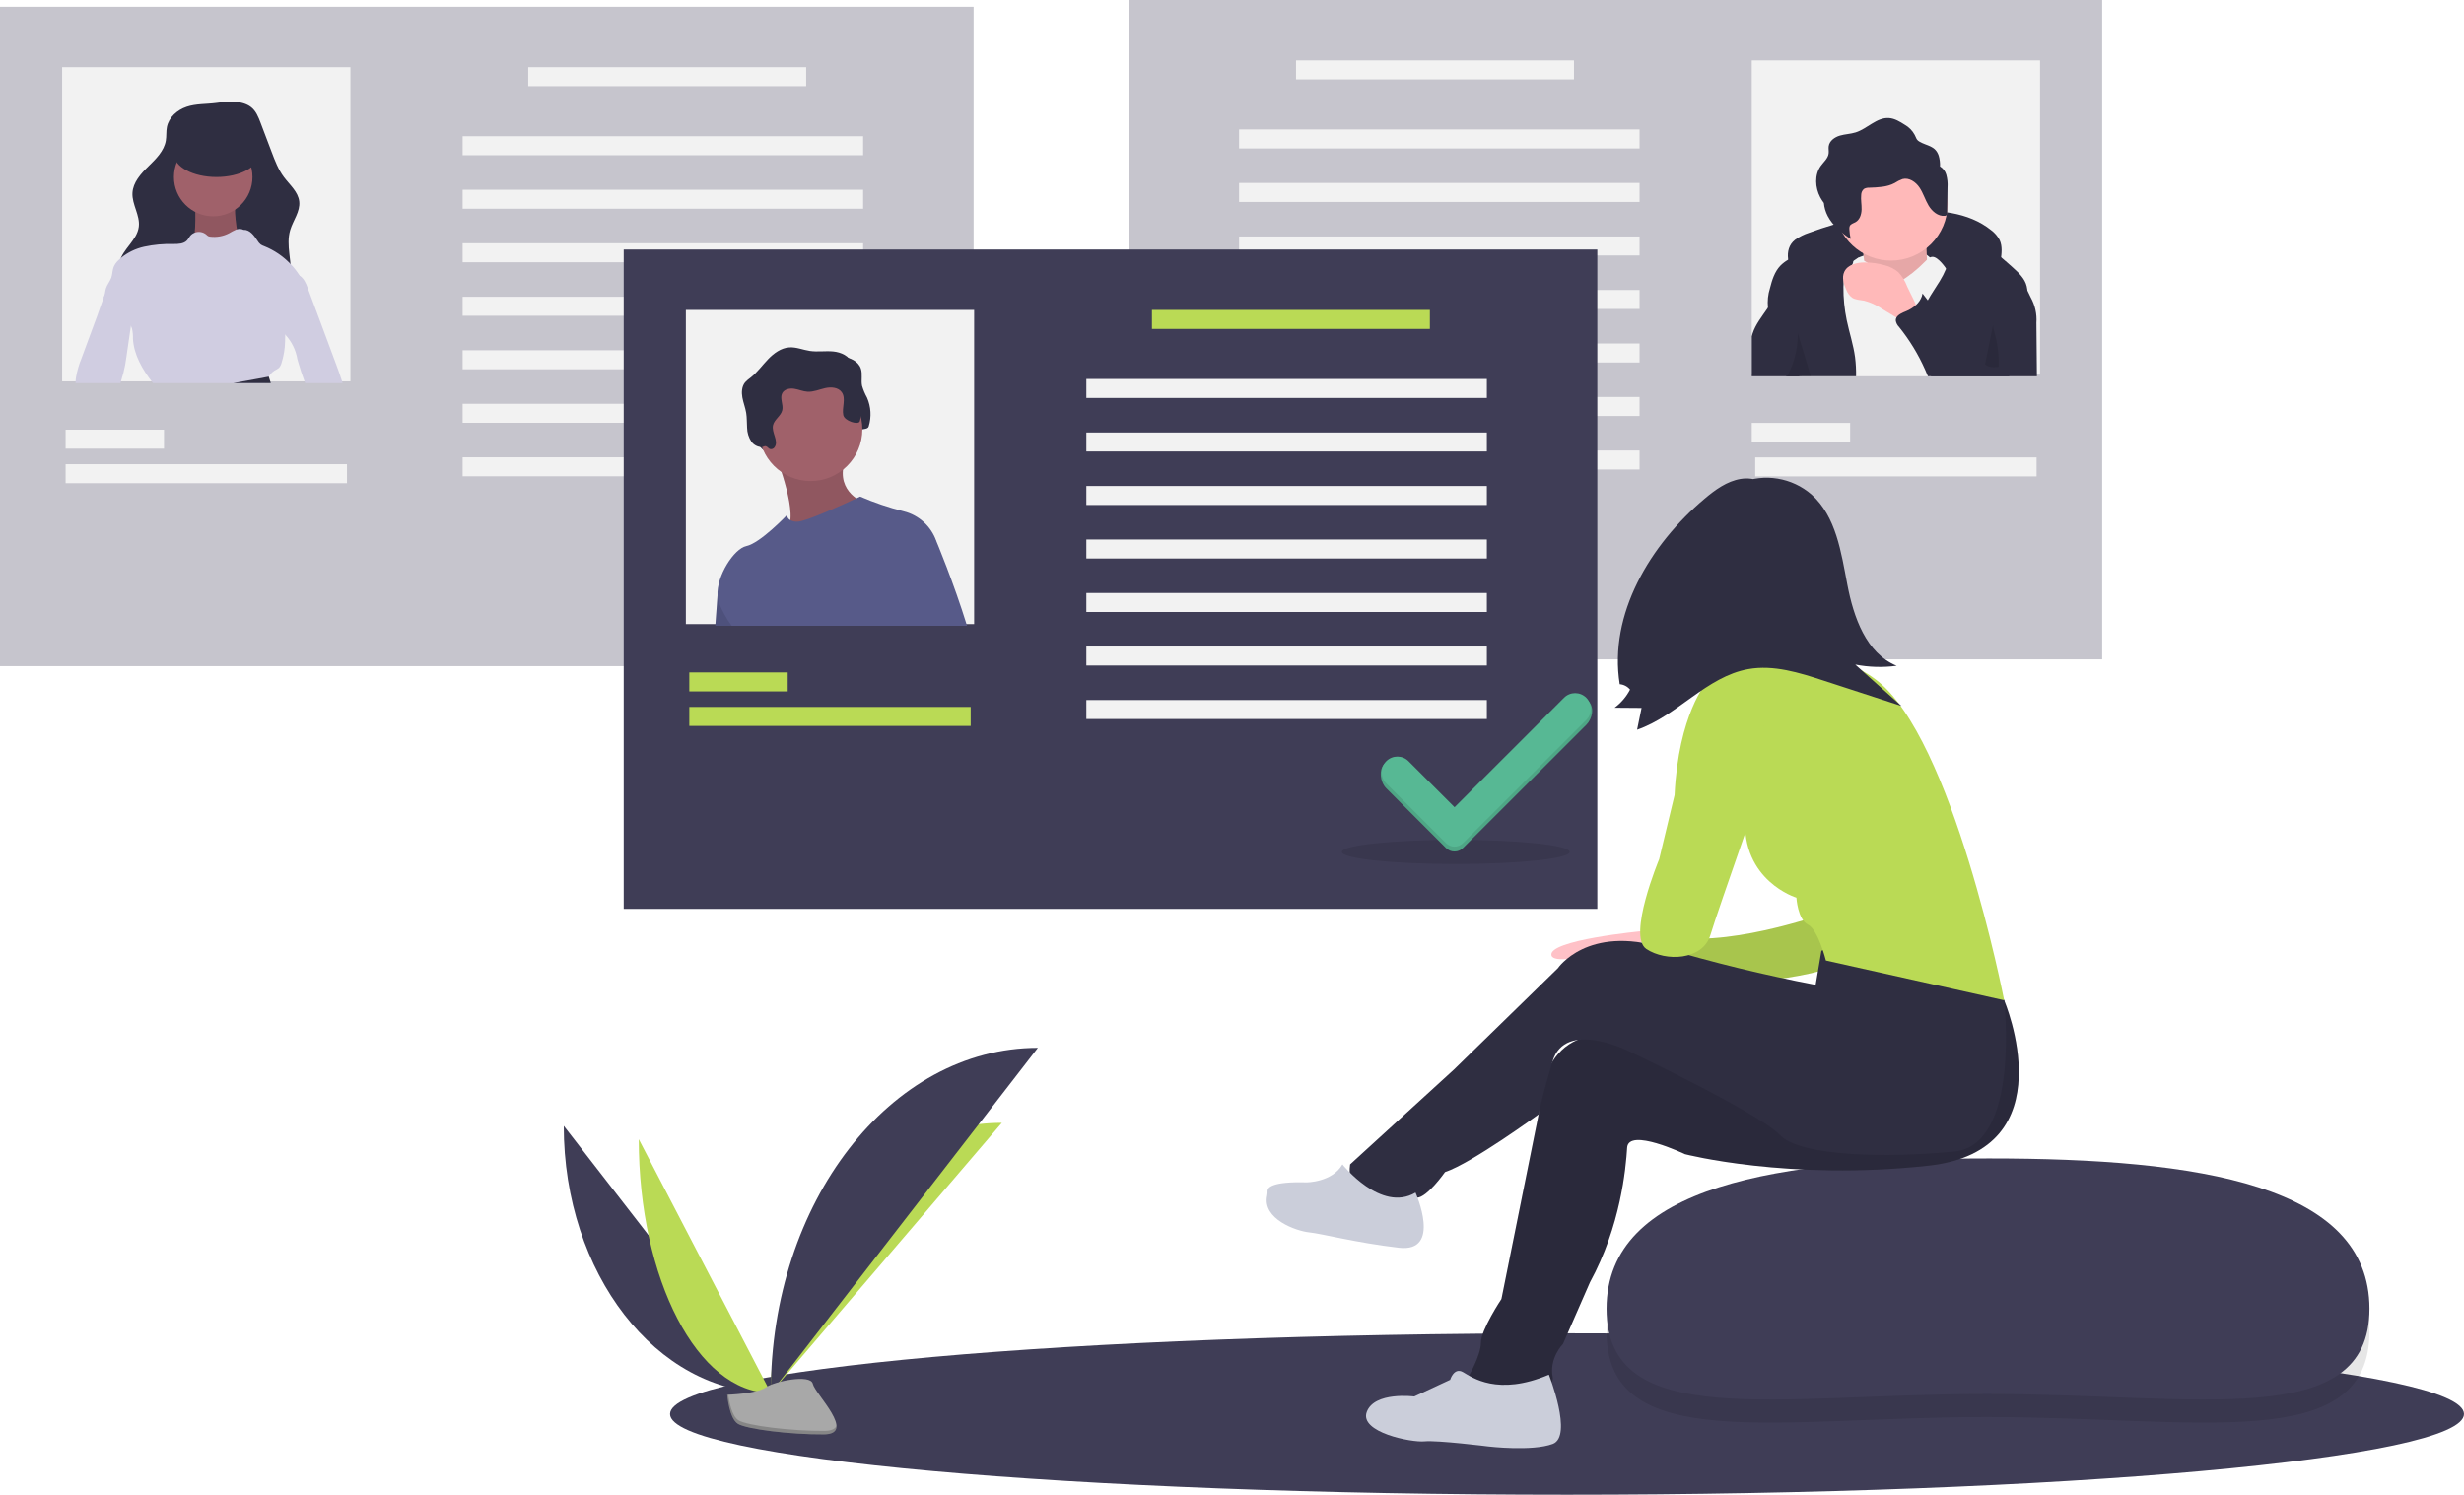
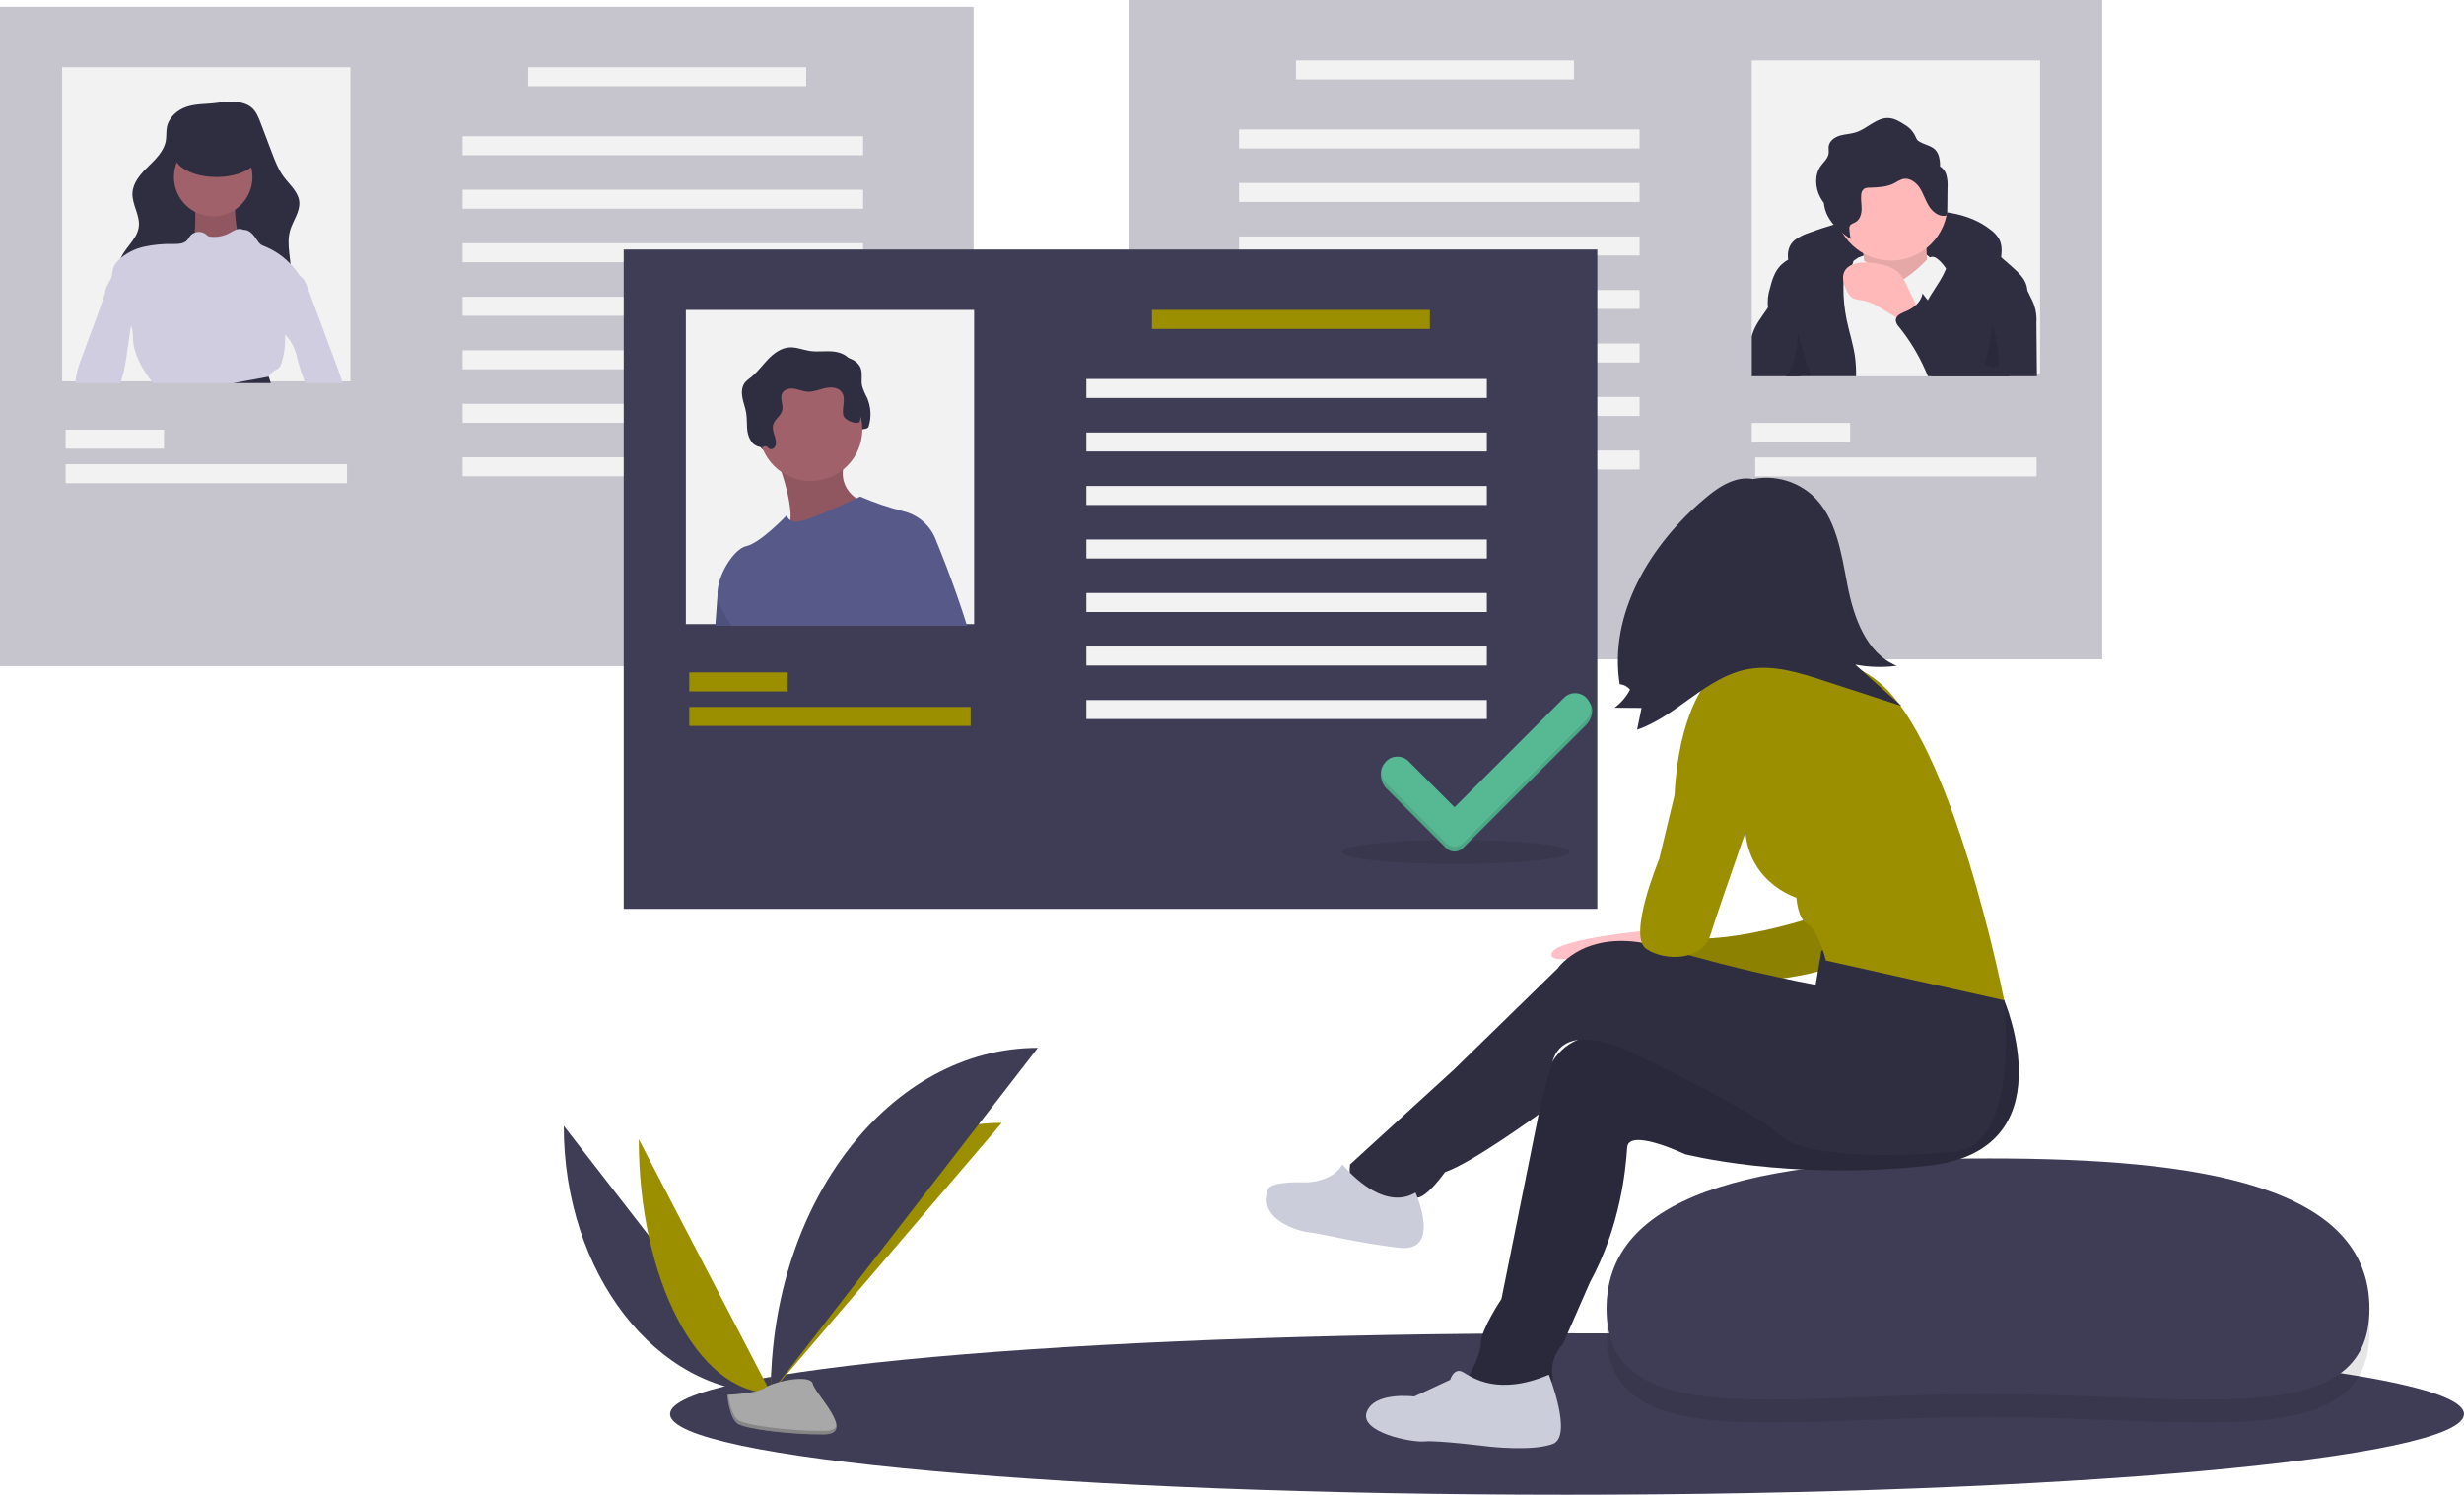
<svg xmlns="http://www.w3.org/2000/svg" id="b225c2ac-b0fc-4c56-8095-6e63207963c3" data-name="Layer 1" width="1200" height="728.024" viewBox="0 0 1200 728.024" version="1.1">
  <defs id="defs197" />
  <ellipse cx="763.16" cy="688.72" rx="436.84" ry="39.304" id="ellipse4" style="fill:#3f3d56;stroke-width:1.123" />
  <rect x="-1023.796" y="-321.149" width="474.158" height="321.149" transform="scale(-1)" id="rect6" style="opacity:0.3;fill:#3f3d56;stroke-width:1.123" />
  <rect x="853.133" y="29.425" width="140.398" height="153.008" id="rect8" style="fill:#f2f2f2;stroke-width:1.123" />
  <rect x="-766.54" y="-38.672" width="135.354" height="9.248" transform="scale(-1)" id="rect10" style="fill:#f2f2f2;stroke-width:1.123" />
  <rect x="-901.053" y="-215.221" width="47.92" height="9.248" transform="scale(-1)" id="rect12" style="fill:#f2f2f2;stroke-width:1.123" />
  <rect x="-991.849" y="-232.035" width="137.035" height="9.248" transform="scale(-1)" id="rect14" style="fill:#f2f2f2;stroke-width:1.123" />
  <rect x="-798.487" y="-72.301" width="195.044" height="9.248" transform="scale(-1)" id="rect16" style="fill:#f2f2f2;stroke-width:1.123" />
  <rect x="-798.487" y="-98.363" width="195.044" height="9.248" transform="scale(-1)" id="rect18" style="fill:#f2f2f2;stroke-width:1.123" />
  <rect x="-798.487" y="-124.424" width="195.044" height="9.248" transform="scale(-1)" id="rect20" style="fill:#f2f2f2;stroke-width:1.123" />
  <rect x="-798.487" y="-150.486" width="195.044" height="9.248" transform="scale(-1)" id="rect22" style="fill:#f2f2f2;stroke-width:1.123" />
  <rect x="-798.487" y="-176.548" width="195.044" height="9.248" transform="scale(-1)" id="rect24" style="fill:#f2f2f2;stroke-width:1.123" />
  <rect x="-798.487" y="-202.61" width="195.044" height="9.248" transform="scale(-1)" id="rect26" style="fill:#f2f2f2;stroke-width:1.123" />
  <rect x="-798.487" y="-228.672" width="195.044" height="9.248" transform="scale(-1)" id="rect28" style="fill:#f2f2f2;stroke-width:1.123" />
  <path d="m 874.217,116.796 a 24.835,24.835 0 0 1 6.798,-3.409 173.351,173.351 0 0 1 47.9,-10.427 c 14.243,-1.01 29.68,0.19 40.804,9.141 a 14.03,14.03 0 0 1 4.139,4.822 c 1.4,3.02 0.975,6.531 0.522,9.828 a 11.106,11.106 0 0 1 -0.953,3.7 c -1.497,2.85 -5.183,3.849 -8.384,3.507 -3.201,-0.342 -6.205,-1.696 -9.363,-2.324 a 41.852,41.852 0 0 0 -5.913,-0.602 l -19.804,-1.072 c -12.315,-0.667 -24.792,-1.322 -36.872,1.163 a 36.728,36.728 0 0 0 -10.653,3.671 c -2.759,1.549 -4.617,3.772 -7.177,0.911 -4.498,-5.027 -6.987,-14.265 -1.046,-18.908 z" id="path30" style="fill:#2f2e41;stroke-width:1.123" />
  <path d="m 904.905,125.553 c 0,0 26.637,-11.941 36.741,1.837 10.104,13.778 -5.511,8.267 -5.511,8.267 l -17.452,5.511 -19.289,-3.674 z" id="path32" style="fill:#f2f2f2;stroke-width:1.123" />
  <path d="m 906.283,116.827 c 0,0 3.674,17.452 0.919,22.045 -2.756,4.593 15.615,11.022 15.615,11.022 l 17.452,-7.348 c 0,0 -4.593,-28.474 0,-33.985 z" id="path34" style="fill:#ffb9b9;stroke-width:1.123" />
  <path d="m 906.283,116.827 c 0,0 3.674,17.452 0.919,22.045 -2.756,4.593 15.615,11.022 15.615,11.022 l 17.452,-7.348 c 0,0 -4.593,-28.474 0,-33.985 z" id="path36" style="opacity:0.1;stroke-width:1.123" />
  <path d="m 948.535,99.375 a 27.578,27.578 0 0 1 -27.556,27.556 26.893,26.893 0 0 1 -4.896,-0.441 27.555,27.555 0 1 1 32.451,-27.115 z" id="path38" style="fill:#ffb9b9;stroke-width:1.123" />
  <path d="m 965.173,183.274 h -87.879 l 1.992,-8.651 8.626,-37.588 9.971,-6.734 0.009,-0.009 4.683,-3.169 2.329,-1.572 c 0,0 1.379,0.631 2.968,1.488 0.462,0.261 0.933,0.53 1.404,0.815 0.009,-0.009 0.009,0 0.009,0 a 16.449,16.449 0 0 1 2.169,1.505 c 0.126,0.118 0.235,0.219 0.345,0.328 1.749,1.749 6.852,11.03 15.292,6.28 a 12.856,12.856 0 0 0 1.236,-0.773 61.158,61.158 0 0 0 6.28,-4.985 c 1.774,-1.623 2.926,-2.875 3.867,-3.741 a 6.106,6.106 0 0 1 1.429,-1.059 2.717,2.717 0 0 1 1.286,-0.311 c 2.758,0 6.431,5.507 6.431,5.507 l 0.109,0.319 0.009,0.025 11.593,34.805 z" id="path40" style="fill:#f2f2f2;stroke-width:1.123" />
  <path d="m 877.294,183.274 h 26.634 a 64.82,64.82 0 0 0 -0.479,-9.214 c -0.815,-6.146 -2.816,-12.064 -4.077,-18.134 a 76.289,76.289 0 0 1 -1.606,-16.175 c 0.009,-0.748 0.025,-1.505 0.092,-2.261 a 10.354,10.354 0 0 1 1.454,-4.91 c 0.631,-0.967 1.496,-1.791 2.169,-2.715 a 6.231,6.231 0 0 0 0.614,-0.967 v -0.009 a 5.588,5.588 0 0 0 0.227,-0.513 4.151,4.151 0 0 0 0.252,-1.253 c 0.151,-2.774 -2.362,-5.448 -5.078,-6.591 a 18.985,18.985 0 0 0 -11.896,-0.479 56.623,56.623 0 0 0 -11.181,4.573 c -1.202,0.588 -2.396,1.194 -3.548,1.866 a 17.612,17.612 0 0 0 -3.758,2.858 c -2.858,2.951 -4.111,7.062 -5.12,11.038 a 23.337,23.337 0 0 0 -0.967,9.416 c 0.009,0.101 0.034,0.21 0.05,0.311 1,5.238 5.271,9.172 7.55,13.998 2.64,5.599 2.463,12.123 1.412,18.226 -0.05,0.311 -0.109,0.622 -0.168,0.933 h 7.423 z" id="path42" style="fill:#2f2e41;stroke-width:1.123" />
  <path d="m 985.712,149.637 a 208.144,208.144 0 0 0 -7.255,33.637 h -37.966 q -1.488,-4.061 -2.968,-8.13 a 60.951,60.951 0 0 1 -2.026,-6.255 29.935,29.935 0 0 1 -0.849,-7.533 c 0,-0.605 0.025,-1.219 0.076,-1.824 a 0.026,0.026 0 0 0 0,-0.034 30.083,30.083 0 0 1 2.194,-9.307 34.714,34.714 0 0 1 1.934,-3.926 c 1.766,-3.195 3.901,-6.204 5.801,-9.332 a 42.829,42.829 0 0 0 3.085,-5.986 0.031,0.031 0 0 1 0.009,-0.025 21.485,21.485 0 0 0 1.74,-8.365 c -0.059,-3.708 -6.33,-10.173 0.488,-9.55 9.307,0.841 17.302,6.196 24.591,12.3 1.942,1.631 3.842,3.321 5.7,4.985 2.875,2.589 5.91,5.414 6.776,9.189 a 9.797,9.797 0 0 1 0.244,1.833 25.16,25.16 0 0 1 -1.572,8.323 z" id="path44" style="fill:#2f2e41;stroke-width:1.123" />
  <path d="m 928.806,139.498 a 20.529,20.529 0 0 0 -4.311,-6.95 15.992,15.992 0 0 0 -6.585,-3.336 36.009,36.009 0 0 0 -9.659,-1.384 c -3.89,-0.024 -8.401,1.019 -10.052,4.541 -1.312,2.797 -0.295,6.109 1.026,8.901 a 8.727,8.727 0 0 0 2.723,3.678 c 1.678,1.133 3.847,1.097 5.836,1.477 a 26.917,26.917 0 0 1 8.625,3.908 l 6.813,4.118 11.703,7.074 c -0.308,-0.186 -0.199,-8.212 -0.558,-9.527 -1.158,-4.237 -3.765,-8.489 -5.561,-12.501 z" id="path46" style="fill:#ffb9b9;stroke-width:1.123" />
  <path d="m 947.842,85.015 a 6.994,6.994 0 0 0 -3.034,-3.96 16.052,16.052 0 0 0 -0.64,-5.226 c -1.669,-4.933 -5.622,-4.651 -9.352,-6.832 -1.618,-0.946 -1.518,-1.783 -2.361,-3.337 a 12.385,12.385 0 0 0 -4.772,-4.869 c -2.393,-1.525 -4.919,-3.095 -7.75,-3.288 -5.949,-0.405 -10.511,5.19 -16.197,6.986 -2.506,0.792 -5.199,0.824 -7.719,1.572 -2.52,0.748 -5.033,2.535 -5.409,5.136 -0.173,1.201 0.133,2.433 -0.043,3.634 -0.35,2.386 -2.443,4.058 -3.845,6.02 -3.099,4.34 -2.745,10.472 -0.266,15.194 a 21.358,21.358 0 0 0 1.787,2.797 17.203,17.203 0 0 0 1.887,6.389 c 2.478,4.722 6.743,8.251 11.198,11.183 a 26.432,26.432 0 0 1 -0.661,-4.769 3.29,3.29 0 0 1 0.203,-1.58 c 0.496,-1.037 1.807,-1.313 2.807,-1.881 2.07,-1.177 2.882,-3.78 2.942,-6.161 0.06,-2.381 -0.445,-4.765 -0.195,-7.133 a 3.898,3.898 0 0 1 1.334,-2.867 4.609,4.609 0 0 1 2.516,-0.6 c 4.242,-0.173 8.674,-0.251 12.416,-2.257 a 18.4,18.4 0 0 1 3.864,-1.955 c 3.18,-0.829 6.43,1.4 8.262,4.127 1.833,2.728 2.746,5.974 4.437,8.792 1.691,2.818 4.612,5.331 7.881,4.997 a 1.308,1.308 0 0 0 0.976,-0.434 1.463,1.463 0 0 0 0.18,-0.832 l 0.183,-12.496 a 18.888,18.888 0 0 0 -0.63,-6.352 z" id="path48" style="fill:#2f2e41;stroke-width:1.123" />
  <path d="m 875.167,168.469 q 0.895,7.377 1.085,14.805 h -23.119 v -19.429 c 0.118,-0.471 0.244,-0.933 0.395,-1.396 1.446,-4.456 4.481,-8.188 7.112,-12.064 0.126,-0.193 0.261,-0.387 0.387,-0.58 a 31.564,31.564 0 0 0 2.875,-5.187 c 0.378,-0.891 0.984,-5.204 1.623,-5.574 2.741,-1.589 4.969,5.204 5.347,6.717 1.345,5.389 2.514,10.828 3.396,16.318 q 0.517,3.19 0.899,6.389 z" id="path50" style="fill:#2f2e41;stroke-width:1.123" />
  <path d="m 992,183.274 h -53.074 c -0.454,-1.068 -0.9,-2.135 -1.37,-3.195 a 93.4,93.4 0 0 0 -12.728,-20.875 5.523,5.523 0 0 1 -1.572,-3.119 2.64,2.64 0 0 1 0.345,-1.404 c 0.807,-1.505 2.942,-2.388 4.674,-3.102 a 16.107,16.107 0 0 0 4.859,-3.06 10.42,10.42 0 0 0 2.808,-4.145 9.095,9.095 0 0 0 0.353,-1.429 c 0.244,0.319 0.496,0.647 0.74,0.967 0.597,0.79 1.202,1.572 1.816,2.354 5.885,7.558 12.35,15.007 20.48,19.487 a 34.455,34.455 0 0 0 6.692,2.85 1.756,1.756 0 0 0 1.412,0 1.709,1.709 0 0 0 0.614,-1.127 c 0.723,-3.027 0.975,-6.146 1.505,-9.214 a 52.483,52.483 0 0 1 5.54,-15.957 c 1.505,-2.8 6.398,-13.031 9.5,-6.583 q 1.337,2.787 2.69,5.591 c 0.563,1.185 1.135,2.362 1.706,3.548 a 22.064,22.064 0 0 1 2.766,12.358 q 0.126,13.039 0.244,26.053 z" id="path52" style="fill:#2f2e41;stroke-width:1.123" />
  <path d="m 877.294,183.274 h 4.599 l -2.606,-8.651 -3.758,-12.468 a 40.669,40.669 0 0 1 -0.361,6.314 42.039,42.039 0 0 1 -3.665,12.476 c -0.361,0.765 -0.748,1.538 -1.059,2.329 z" id="path54" style="opacity:0.1;stroke-width:1.123" />
  <path d="m 970.966,156.688 c -0.648,1.741 -0.06,3.667 0.44,5.457 a 54.982,54.982 0 0 1 2.004,15.954 0.581,0.581 0 0 1 -0.679,0.696 c -2.12,0.13 -4.547,0.144 -5.986,-1.419 z" id="path56" style="opacity:0.1;stroke-width:1.123" />
  <rect y="3.305" width="474.158" height="321.149" id="rect58" x="0" style="opacity:0.3;fill:#3f3d56;stroke-width:1.123" />
  <rect x="30.265" y="32.73" width="140.398" height="153.008" id="rect60" style="fill:#f2f2f2;stroke-width:1.123" />
  <rect x="257.256" y="32.73" width="135.354" height="9.248" id="rect62" style="fill:#f2f2f2;stroke-width:1.123" />
  <rect x="31.947" y="209.278" width="47.92" height="9.248" id="rect64" style="fill:#f2f2f2;stroke-width:1.123" />
  <rect x="31.947" y="226.092" width="137.035" height="9.248" id="rect66" style="fill:#f2f2f2;stroke-width:1.123" />
  <rect x="225.309" y="66.358" width="195.044" height="9.248" id="rect68" style="fill:#f2f2f2;stroke-width:1.123" />
  <rect x="225.309" y="92.42" width="195.044" height="9.248" id="rect70" style="fill:#f2f2f2;stroke-width:1.123" />
  <rect x="225.309" y="118.482" width="195.044" height="9.248" id="rect72" style="fill:#f2f2f2;stroke-width:1.123" />
  <rect x="225.309" y="144.544" width="195.044" height="9.248" id="rect74" style="fill:#f2f2f2;stroke-width:1.123" />
  <rect x="225.309" y="170.606" width="195.044" height="9.248" id="rect76" style="fill:#f2f2f2;stroke-width:1.123" />
  <rect x="225.309" y="196.668" width="195.044" height="9.248" id="rect78" style="fill:#f2f2f2;stroke-width:1.123" />
  <rect x="225.309" y="222.73" width="195.044" height="9.248" id="rect80" style="fill:#f2f2f2;stroke-width:1.123" />
  <path d="m 166.846,186.579 h -18.252 q -2.106,-5.662 -3.741,-11.467 a 22.908,22.908 0 0 0 -5.952,-12.131 22.502,22.502 0 0 1 -2.564,-3.48 16.347,16.347 0 0 1 -1.614,-9.912 25.745,25.745 0 0 1 0.471,-2.808 c 0.799,-3.59 2.135,-7.037 3.254,-10.534 a 3.995,3.995 0 0 1 3.262,-2.699 6.47,6.47 0 0 1 3.565,0.412 4.427,4.427 0 0 1 0.715,0.37 c 1.992,1.202 3.027,3.657 3.859,5.902 q 5.713,15.335 11.417,30.669 1.11,2.976 2.219,5.969 c 1.093,2.926 2.177,5.851 3.102,8.836 0.092,0.294 0.176,0.58 0.261,0.874 z" id="path82" style="fill:#d0cde1;stroke-width:1.123" />
  <path d="m 90.865,52.025 c -4.538,1.533 -8.649,5.117 -9.578,9.816 -0.431,2.178 -0.167,4.442 -0.529,6.633 -0.841,5.08 -4.829,8.96 -8.507,12.564 -3.678,3.604 -7.476,7.791 -7.745,12.934 -0.294,5.631 3.79,10.906 3.083,16.5 -0.821,6.499 -7.686,10.711 -9.383,17.038 -1.133,4.225 0.255,8.776 2.54,12.507 4.353,7.109 11.794,11.935 19.718,14.522 7.924,2.587 16.363,3.131 24.699,3.219 10.149,0.106 21.169,-0.765 28.794,-7.463 A 23.068,23.068 0 0 0 141.615,135.276 c 0.724,-7.759 -2.514,-15.776 -0.28,-23.242 1.406,-4.699 4.931,-8.99 4.405,-13.866 -0.514,-4.768 -4.678,-8.147 -7.535,-11.998 -2.667,-3.596 -4.286,-7.843 -5.872,-12.03 l -5.427,-14.325 c -1.067,-2.816 -2.238,-5.778 -4.616,-7.626 -4.451,-3.46 -11.608,-2.78 -16.813,-2.067 -4.828,0.662 -9.969,0.335 -14.613,1.903 z" id="path84" style="fill:#2f2e41;stroke-width:1.123" />
  <path d="m 95.063,99.235 c 0,0 0.531,15.936 -1.062,17.53 -1.594,1.594 6.375,12.218 6.375,12.218 l 14.343,-0.531 7.437,-5.843 -6.374,-8.499 c 0,0 -2.656,-13.811 -0.531,-16.999 2.125,-3.187 -20.186,2.125 -20.186,2.125 z" id="path86" style="fill:#a0616a;stroke-width:1.123" />
  <path d="m 95.063,99.235 c 0,0 0.531,15.936 -1.062,17.53 -1.594,1.594 6.375,12.218 6.375,12.218 l 14.343,-0.531 7.437,-5.843 -6.374,-8.499 c 0,0 -2.656,-13.811 -0.531,-16.999 2.125,-3.187 -20.186,2.125 -20.186,2.125 z" id="path88" style="opacity:0.1;stroke-width:1.123" />
  <circle cx="103.828" cy="86.221" r="19.123" id="circle90" style="fill:#a0616a;stroke-width:1.123" />
  <path d="m 113.63,186.579 h 15.503 c 0.58,-1.051 1.127,-2.144 1.757,-3.136 v -0.009 a 8.582,8.582 0 0 1 2.825,-2.959 11.13,11.13 0 0 0 2.093,-1.253 5.4,5.4 0 0 0 1.278,-2.388 36.999,36.999 0 0 0 1.749,-10.307 c 0.025,-1.177 0,-2.371 0.067,-3.548 a 14.915,14.915 0 0 1 0.353,-2.732 21.517,21.517 0 0 1 2.295,-5.196 q 3.153,-5.738 6.322,-11.476 a 8.021,8.021 0 0 0 0.429,-3.363 8.289,8.289 0 0 0 -1.362,-4.313 c -0.294,-0.53 -0.614,-1.059 -0.95,-1.572 a 34.917,34.917 0 0 0 -4.506,-5.75 36.455,36.455 0 0 0 -12.829,-8.684 7.445,7.445 0 0 1 -1.723,-0.841 7.153,7.153 0 0 1 -1.581,-1.892 c -1.681,-2.531 -3.733,-5.381 -6.768,-5.221 a 4.161,4.161 0 0 0 -3.212,-0.219 4.391,4.391 0 0 0 -0.471,0.151 29.878,29.878 0 0 0 -3.371,1.757 15.649,15.649 0 0 1 -9.08,1.648 3.075,3.075 0 0 1 -1.059,-0.269 5.428,5.428 0 0 1 -0.975,-0.79 5.606,5.606 0 0 0 -5.574,-0.891 5.061,5.061 0 0 0 -2.219,1.564 c -0.555,0.698 -0.942,1.538 -1.555,2.194 -1.589,1.698 -4.212,1.765 -6.532,1.757 a 60.37,60.37 0 0 0 -14.351,1.32 27.28,27.28 0 0 0 -11.299,5.465 l -0.008,0.009 c -0.454,0.387 -0.874,0.782 -1.295,1.202 a 9.597,9.597 0 0 0 -2.236,3.195 c -0.639,1.648 -0.555,3.506 -1.135,5.179 -0.639,1.875 -2.06,3.405 -2.631,5.288 -0.437,1.429 -0.378,3.01 -1.101,4.304 0.034,0.025 0.059,0.05 0.092,0.076 3.06,2.69 5.675,6.221 8.743,8.886 a 17.645,17.645 0 0 1 4.439,4.96 8.194,8.194 0 0 1 0.546,1.345 20.684,20.684 0 0 1 0.454,4.893 c 0.387,7.861 4.649,14.99 9.416,21.245 0.092,0.126 0.185,0.252 0.286,0.37 z" id="path92" style="fill:#d0cde1;stroke-width:1.123" />
  <path d="m 63.751,158.727 q -1.085,7.528 -2.186,15.049 a 65.564,65.564 0 0 1 -1.496,7.97 c -0.437,1.623 -1,3.212 -1.396,4.834 H 36.781 a 20.974,20.974 0 0 1 0.21,-2.715 44.894,44.894 0 0 1 2.732,-9.424 q 3.821,-10.316 7.634,-20.648 c 1.084,-2.934 2.018,-6.003 3.211,-8.912 0.21,-0.538 0.437,-1.076 0.681,-1.597 1.269,-2.791 4.792,-1.648 7.398,-1.227 a 7.025,7.025 0 0 1 2.068,0.588 5.336,5.336 0 0 1 1.942,1.833 c 2.472,3.657 1.934,8.491 1.295,12.863 q -0.101,0.694 -0.202,1.387 z" id="path94" style="fill:#d0cde1;stroke-width:1.123" />
  <path d="m 130.889,183.443 c 0.034,0.118 0.395,1.37 0.992,3.136 h -18.252 c 9.046,-1.555 17.26,-3.144 17.26,-3.144 z" id="path96" style="fill:#2f2e41;stroke-width:1.123" />
  <ellipse cx="105.421" cy="75.065" rx="20.717" ry="11.155" id="ellipse98" style="fill:#2f2e41;stroke-width:1.123" />
  <rect x="303.754" y="121.532" width="474.158" height="321.149" id="rect100" style="fill:#3f3d56;stroke-width:1.123" />
  <ellipse cx="708.975" cy="414.938" rx="55.487" ry="5.885" id="ellipse102" style="opacity:0.1;stroke-width:1.123" />
  <rect x="334.02" y="150.956" width="140.398" height="153.008" id="rect104" style="fill:#f2f2f2;stroke-width:1.123" />
  <path d="m 379.229,221.207 a 2.061,2.061 0 0 0 2.416,-0.998 c 1.942,-3.06 -1.633,-7.005 -0.859,-10.545 0.62,-2.836 3.843,-4.519 4.502,-7.347 0.64,-2.747 -1.333,-5.844 8.5e-4,-8.33 1.045,-1.948 3.654,-2.46 5.838,-2.119 2.184,0.341 4.256,1.301 6.462,1.436 2.939,0.179 5.741,-1.115 8.616,-1.756 2.874,-0.641 6.38,-0.39 8.071,2.021 2.171,3.096 -0.031,7.407 0.725,11.112 0.6,2.942 3.063,5.378 3.116,8.38 0.019,1.067 -2.786,0.207 -2.637,1.264 0.149,1.057 -1.177,0.126 -0.117,7.4e-4 a 2.099,2.099 0 0 0 1.595,-1.897 c 0.126,-0.88 1.78,-1.174 1.761,-2.062 -0.045,-2.083 3.722,-0.679 4.342,-2.668 a 20.173,20.173 0 0 0 -0.824,-14.073 28.186,28.186 0 0 1 -2.403,-5.723 c -0.553,-2.762 0.317,-5.728 -0.595,-8.393 -1.23,-3.592 -5.3,-5.423 -9.078,-5.795 -3.778,-0.372 -7.618,0.294 -11.375,-0.255 -3.365,-0.491 -6.624,-1.95 -10.018,-1.738 -4.073,0.254 -7.617,2.878 -10.441,5.825 -2.823,2.947 -5.218,6.336 -8.425,8.86 a 16.524,16.524 0 0 0 -2.701,2.326 c -1.633,1.99 -1.799,4.826 -1.345,7.36 0.454,2.534 1.443,4.952 1.86,7.492 0.392,2.387 0.271,4.827 0.44,7.24 a 12.726,12.726 0 0 0 2.124,6.834 6.45,6.45 0 0 0 5.019,2.622 c 0.68,0.016 1.254,-0.595 1.94,-0.436 0.857,0.199 1.23,1.013 1.991,1.362 z" id="path106" style="fill:#2f2e41;stroke-width:1.123" />
  <path d="m 348.354,304.805 c 0.614,-8.415 1.076,-14.704 1.076,-14.704 l 3.968,-10.458 12.737,25.162 z" id="path108" style="fill:#575a89;stroke-width:1.123" />
  <path d="m 348.354,304.805 c 0.614,-8.415 1.076,-14.704 1.076,-14.704 l 3.968,-10.458 12.737,25.162 z" id="path110" style="opacity:0.1;stroke-width:1.123" />
  <path d="m 377.87,222.063 c 0,0 11.876,30.231 5.038,35.989 -6.838,5.758 38.148,-9.717 38.148,-9.717 l -1.08,-3.959 c 0,0 -14.755,-5.758 -7.558,-22.313 7.198,-16.555 -34.549,0 -34.549,0 z" id="path112" style="fill:#a0616a;stroke-width:1.123" />
  <path d="m 377.87,222.063 c 0,0 11.876,30.231 5.038,35.989 -6.838,5.758 38.148,-9.717 38.148,-9.717 l -1.08,-3.959 c 0,0 -14.755,-5.758 -7.558,-22.313 7.198,-16.555 -34.549,0 -34.549,0 z" id="path114" style="opacity:0.1;stroke-width:1.123" />
  <circle cx="394.785" cy="209.107" r="25.192" id="circle116" style="fill:#a0616a;stroke-width:1.123" />
  <path d="m 455.964,263.451 c 0,0 -0.101,2.001 -0.277,5.498 -0.361,7.121 -1.009,20.463 -1.656,35.856 h -97.656 a 48.419,48.419 0 0 1 -6.213,-11.123 12.003,12.003 0 0 1 -0.731,-3.581 c -0.538,-9.542 8.012,-22.859 14.048,-24.128 6.835,-1.446 19.79,-15.116 19.79,-15.116 a 3.082,3.082 0 0 0 1.648,2.489 v 0.009 a 6.698,6.698 0 0 0 3.388,0.74 c 4.22,0 22.783,-8.567 28.744,-11.366 1.169,-0.546 1.85,-0.874 1.85,-0.874 a 139.699,139.699 0 0 0 21.236,7.205 22.586,22.586 0 0 1 15.831,14.393 z" id="path118" style="fill:#575a89;stroke-width:1.123" />
  <path d="m 374.911,218.688 a 2.061,2.061 0 0 0 2.416,-0.998 c 1.942,-3.06 -1.633,-7.005 -0.859,-10.545 0.62,-2.836 3.843,-4.519 4.502,-7.347 0.64,-2.747 -1.333,-5.844 8.5e-4,-8.33 1.045,-1.948 3.654,-2.46 5.838,-2.119 2.184,0.341 4.256,1.301 6.462,1.436 2.939,0.179 5.741,-1.115 8.616,-1.756 2.874,-0.641 6.38,-0.39 8.071,2.021 2.171,3.096 -0.031,7.407 0.725,11.112 0.6,2.942 7.44,5.007 8.06,3.018 a 20.173,20.173 0 0 0 -0.824,-14.073 28.187,28.187 0 0 1 -2.403,-5.723 c -0.553,-2.762 0.317,-5.728 -0.595,-8.393 -1.23,-3.592 -5.3,-5.423 -9.078,-5.795 -3.778,-0.372 -7.618,0.294 -11.375,-0.255 -3.365,-0.491 -6.623,-1.95 -10.018,-1.738 -4.073,0.254 -7.617,2.878 -10.441,5.825 -2.823,2.947 -5.218,6.336 -8.425,8.86 a 16.524,16.524 0 0 0 -2.701,2.326 c -1.633,1.99 -1.799,4.826 -1.345,7.36 0.454,2.534 1.443,4.952 1.86,7.492 0.392,2.388 0.271,4.827 0.44,7.24 a 12.726,12.726 0 0 0 2.124,6.834 6.45,6.45 0 0 0 5.019,2.622 c 0.68,0.016 1.254,-0.595 1.94,-0.436 0.857,0.199 1.23,1.013 1.991,1.362 z" id="path120" style="fill:#2f2e41;stroke-width:1.123" />
  <path d="m 468.449,304.805 h -28.5 c -2.169,-15.906 -3.96,-32.535 -3.96,-32.535 l 5.759,-2.522 11.703,-6.297 c 0,0 0.858,2.034 2.236,5.498 2.942,7.407 8.281,21.346 12.762,35.856 z" id="path122" style="opacity:0.1;stroke-width:1.123" />
  <path d="m 470.962,304.805 h -32.165 c -4.767,-17.403 -9.466,-36.318 -9.466,-36.318 l 12.241,-8.996 14.393,3.96 c 0,0 8.424,20.051 14.998,41.354 z" id="path124" style="fill:#575a89;stroke-width:1.123" />
-   <rect x="561.01" y="150.956" width="135.354" height="9.248" id="rect126" style="fill:#bada55;stroke-width:1.123" />
-   <rect x="335.701" y="327.504" width="47.92" height="9.248" id="rect128" style="fill:#bada55;stroke-width:1.123" />
-   <rect x="335.701" y="344.319" width="137.035" height="9.248" id="rect130" style="fill:#bada55;stroke-width:1.123" />
+   <rect x="561.01" y="150.956" width="135.354" height="9.248" id="rect126" style="fill:#9B8F00;stroke-width:1.123" />
+   <rect x="335.701" y="327.504" width="47.92" height="9.248" id="rect128" style="fill:#9B8F00;stroke-width:1.123" />
+   <rect x="335.701" y="344.319" width="137.035" height="9.248" id="rect130" style="fill:#9B8F00;stroke-width:1.123" />
  <rect x="529.064" y="184.584" width="195.044" height="9.248" id="rect132" style="fill:#f2f2f2;stroke-width:1.123" />
  <rect x="529.064" y="210.646" width="195.044" height="9.248" id="rect134" style="fill:#f2f2f2;stroke-width:1.123" />
  <rect x="529.064" y="236.708" width="195.044" height="9.248" id="rect136" style="fill:#f2f2f2;stroke-width:1.123" />
  <rect x="529.064" y="262.77" width="195.044" height="9.248" id="rect138" style="fill:#f2f2f2;stroke-width:1.123" />
  <rect x="529.064" y="288.832" width="195.044" height="9.248" id="rect140" style="fill:#f2f2f2;stroke-width:1.123" />
  <rect x="529.064" y="314.894" width="195.044" height="9.248" id="rect142" style="fill:#f2f2f2;stroke-width:1.123" />
  <rect x="529.064" y="340.956" width="195.044" height="9.248" id="rect144" style="fill:#f2f2f2;stroke-width:1.123" />
  <path d="m 761.702,342.205 -53.317,53.317 -22.409,-22.41 a 7.66,7.66 0 0 0 -10.833,-6e-5 l -0.805,-1.204 c -2.992,2.992 -2.187,9.046 0.805,12.038 l 29.076,29.076 a 5.845,5.845 0 0 0 8.264,0.002 l 60.048,-59.986 c 2.994,-2.99 4.079,-8.474 1.087,-11.466 v 0 c -2.991,-2.991 -8.925,-2.359 -11.915,0.632 z" id="path146" style="fill:#57b894;stroke-width:1.123" />
  <path d="m 761.702,342.205 -53.317,53.317 -22.409,-22.41 a 7.66,7.66 0 0 0 -10.833,-6e-5 l -0.805,-1.204 c -2.992,2.992 -2.187,9.046 0.805,12.038 l 29.076,29.076 a 5.845,5.845 0 0 0 8.264,0.002 l 60.048,-59.986 c 2.994,-2.99 4.079,-8.474 1.087,-11.466 v 0 c -2.991,-2.991 -8.925,-2.359 -11.915,0.632 z" id="path148" style="opacity:0.1;stroke-width:1.123" />
  <path d="m 761.702,339.841 -53.317,53.317 -22.409,-22.41 a 7.66,7.66 0 0 0 -10.833,0 v 0 a 7.66,7.66 0 0 0 0,10.834 l 29.076,29.076 a 5.845,5.845 0 0 0 8.264,0.002 l 60.048,-59.986 a 7.659,7.659 0 0 0 0.003,-10.834 v 0 a 7.659,7.659 0 0 0 -10.831,-2e-5 z" id="path150" style="fill:#57b894;stroke-width:1.123" />
  <path d="m 1153.958,648.656 c 0,60.117 -83.796,41.522 -186.396,41.522 -102.6,0 -185.151,18.595 -185.151,-41.522 0,-60.117 83.785,-73.192 186.385,-73.192 102.6,0 185.163,13.075 185.163,73.192 z" id="path152" style="opacity:0.1;stroke-width:1.123" />
  <path d="m 1153.958,637.426 c 0,60.117 -83.796,41.522 -186.396,41.522 -102.6,0 -185.151,18.595 -185.151,-41.522 0,-60.117 83.785,-73.192 186.385,-73.192 102.6,0 185.163,13.075 185.163,73.192 z" id="path154" style="fill:#3f3d56;stroke-width:1.123" />
  <path d="m 803.667,449.091 -3.797,4.409 c 0,0 -46.168,4.335 -44.294,11.83 1.874,7.495 55.585,-9.993 55.585,-9.993 z" id="path156" style="fill:#ffc1c7;stroke-width:1.123" />
-   <path d="m 887.358,445.344 c 0,0 -49.34,17.488 -76.196,9.993 l 12.491,24.982 c 0,0 63.705,-1.874 74.947,-13.116 11.242,-11.242 -11.242,-21.859 -11.242,-21.859 z" id="path158" style="fill:#bada55;stroke-width:1.123" />
+   <path d="m 887.358,445.344 c 0,0 -49.34,17.488 -76.196,9.993 l 12.491,24.982 c 0,0 63.705,-1.874 74.947,-13.116 11.242,-11.242 -11.242,-21.859 -11.242,-21.859 z" id="path158" style="fill:#9B8F00;stroke-width:1.123" />
  <path d="m 887.358,445.344 c 0,0 -49.34,17.488 -76.196,9.993 l 12.491,24.982 c 0,0 63.705,-1.874 74.947,-13.116 11.242,-11.242 -11.242,-21.859 -11.242,-21.859 z" id="path160" style="opacity:0.1;stroke-width:1.123" />
  <circle cx="853.944" cy="278.275" r="33.101" id="circle162" style="fill:#ffc1c7;stroke-width:1.123" />
  <path d="m 882.169,309.352 a 25.82,25.82 0 0 0 4.289,5.944 54.144,54.144 0 0 0 15.956,11.94 543.696,543.696 0 0 1 -56.85,8.454 c 2.015,-7.096 -0.637,-14.686 -4.202,-21.145 -3.565,-6.458 -8.109,-12.478 -10.34,-19.509 l 22.374,0.601 c 4.059,0.109 8.132,0.231 12.191,0.032 3.034,-0.149 8.087,-1.966 10.919,-1.297 5.986,1.415 3.052,9.67 5.665,14.979 z" id="path164" style="fill:#ffc1c7;stroke-width:1.123" />
  <path d="m 957.308,464.705 18.737,22.484 c 0,0 31.228,73.073 -36.849,80.568 -68.077,7.495 -118.666,-5.621 -118.666,-5.621 0,0 -27.48,-13.116 -28.105,-3.123 -0.625,9.993 -3.123,38.098 -18.112,65.578 l -13.116,29.979 c 0,0 -6.87,6.87 -4.996,16.238 1.874,9.368 -41.845,12.491 -41.221,0 0,0 6.246,-10.617 6.246,-16.863 0,-6.246 9.993,-21.235 9.993,-21.235 l 18.112,-89.936 c 0,0 -1.249,-46.217 41.221,-37.473 42.47,8.744 103.052,-1.874 103.052,-1.874 l 13.74,-48.091 z" id="path166" style="fill:#2f2e41;stroke-width:1.123" />
  <path d="m 957.308,464.705 18.737,22.484 c 0,0 31.228,73.073 -36.849,80.568 -68.077,7.495 -118.666,-5.621 -118.666,-5.621 0,0 -27.48,-13.116 -28.105,-3.123 -0.625,9.993 -3.123,38.098 -18.112,65.578 l -13.116,29.979 c 0,0 -6.87,6.87 -4.996,16.238 1.874,9.368 -41.845,12.491 -41.221,0 0,0 6.246,-10.617 6.246,-16.863 0,-6.246 9.993,-21.235 9.993,-21.235 l 18.112,-89.936 c 0,0 -1.249,-46.217 41.221,-37.473 42.47,8.744 103.052,-1.874 103.052,-1.874 l 13.74,-48.091 z" id="path168" style="opacity:0.1;stroke-width:1.123" />
  <path d="m 887.045,463.06 c 0,0 57.147,-21.464 88.999,24.129 0,0 8.119,70.575 -24.358,73.698 -32.477,3.123 -74.947,2.498 -84.94,-8.119 -9.993,-10.617 -73.073,-40.596 -73.073,-40.596 0,0 -31.4,-16.016 -37.56,4.795 -6.159,20.812 -6.784,25.808 -6.784,25.808 0,0 -32.477,23.733 -45.593,28.105 0,0 -8.744,12.491 -13.74,12.491 -4.996,0 -35.6,6.87 -32.477,-16.238 l 50.589,-46.217 50.589,-49.34 c 0,0 14.365,-21.235 51.214,-9.993 a 761.891,761.891 0 0 0 74.322,18.112 z" id="path170" style="fill:#2f2e41;stroke-width:1.123" />
  <path d="m 754.327,669.559 c 0,0 11.867,29.979 1.874,33.726 -9.993,3.747 -31.228,1.249 -31.228,1.249 0,0 -24.982,-3.123 -31.228,-2.498 -6.246,0.625 -31.852,-4.372 -28.105,-14.365 3.747,-9.993 23.109,-7.495 23.109,-7.495 l 17.488,-8.119 c 0,0 1.874,-6.246 6.246,-3.747 4.372,2.498 16.863,11.867 41.845,1.249 z" id="path172" style="fill:#cbceda;stroke-width:1.123" />
  <path d="m 689.373,580.873 c 0,0 13.116,29.354 -8.119,26.856 -21.235,-2.498 -37.473,-6.87 -43.719,-7.495 -6.008,-0.601 -22.995,-6.403 -20.389,-17.961 a 10.281,10.281 0 0 0 0.169,-2.269 c 0,-1.552 2.108,-4.596 18.971,-4.128 0,0 12.491,0 17.488,-8.744 0,0 18.737,23.733 35.6,13.74 z" id="path174" style="fill:#cbceda;stroke-width:1.123" />
-   <path d="m 831.148,331.05 c 0,0 44.968,-28.105 82.441,0 37.473,28.105 62.456,156.139 62.456,156.139 l -86.813,-19.361 c 0,0 -3.747,-14.989 -8.744,-17.488 -4.996,-2.498 -5.621,-13.116 -5.621,-13.116 0,0 -26.856,-8.119 -24.982,-39.347 1.874,-31.228 -18.737,-66.827 -18.737,-66.827 z" id="path176" style="fill:#bada55;stroke-width:1.123" />
-   <path d="m 854.256,332.299 h -23.109 c 0,0 -13.74,15.614 -15.614,54.961 l -7.495,31.228 c 0,0 -15.614,37.473 -6.246,43.719 9.368,6.246 27.48,5.621 31.228,-6.87 3.747,-12.491 29.354,-84.94 29.354,-84.94 z" id="path178" style="fill:#bada55;stroke-width:1.123" />
+   <path d="m 831.148,331.05 c 0,0 44.968,-28.105 82.441,0 37.473,28.105 62.456,156.139 62.456,156.139 l -86.813,-19.361 c 0,0 -3.747,-14.989 -8.744,-17.488 -4.996,-2.498 -5.621,-13.116 -5.621,-13.116 0,0 -26.856,-8.119 -24.982,-39.347 1.874,-31.228 -18.737,-66.827 -18.737,-66.827 z" id="path176" style="fill:#9B8F00;stroke-width:1.123" />
+   <path d="m 854.256,332.299 h -23.109 c 0,0 -13.74,15.614 -15.614,54.961 l -7.495,31.228 c 0,0 -15.614,37.473 -6.246,43.719 9.368,6.246 27.48,5.621 31.228,-6.87 3.747,-12.491 29.354,-84.94 29.354,-84.94 z" id="path178" style="fill:#9B8F00;stroke-width:1.123" />
  <path d="m 847.633,235.196 a 33.46,33.46 0 0 1 34.612,5.675 c 11.995,10.704 14.415,28.166 17.447,43.954 3.032,15.788 9.132,33.37 24.012,39.456 a 62.56,62.56 0 0 1 -20.158,-0.587 l 22.486,20.151 -37.879,-12.347 c -11.888,-3.875 -24.374,-7.798 -36.684,-5.61 -20.394,3.625 -34.593,22.798 -54.181,29.533 l 2.177,-10.622 -13.142,-0.101 a 25.74,25.74 0 0 0 7.53,-8.822 7.287,7.287 0 0 0 -5.027,-2.63 c -5.478,-34.171 14.813,-67.949 41.256,-90.273 5.201,-4.391 10.957,-8.609 17.674,-9.707 6.718,-1.098 14.56,1.905 16.896,8.299" id="path180" style="fill:#2f2e41;stroke-width:1.123" />
  <path d="m 274.555,548.36 c 0,71.889 45.099,130.061 100.834,130.061" id="path182" style="fill:#3f3d56;stroke-width:1.123" />
-   <path d="m 375.389,678.421 c 0,-72.697 50.328,-131.522 112.524,-131.522" id="path184" style="fill:#bada55;stroke-width:1.123" />
-   <path d="m 311.089,554.877 c 0,68.287 28.759,123.544 64.3,123.544" id="path186" style="fill:#bada55;stroke-width:1.123" />
+   <path d="m 375.389,678.421 c 0,-72.697 50.328,-131.522 112.524,-131.522" id="path184" style="fill:#9B8F00;stroke-width:1.123" />
+   <path d="m 311.089,554.877 c 0,68.287 28.759,123.544 64.3,123.544" id="path186" style="fill:#9B8F00;stroke-width:1.123" />
  <path d="m 375.389,678.421 c 0,-92.89 58.172,-168.056 130.061,-168.056" id="path188" style="fill:#3f3d56;stroke-width:1.123" />
  <path d="m 354.176,679.338 c 0,0 14.3,-0.44 18.609,-3.509 4.31,-3.069 21.997,-6.733 23.066,-1.811 1.069,4.922 21.49,24.478 5.346,24.609 -16.144,0.13 -37.513,-2.515 -41.814,-5.135 -4.301,-2.62 -5.207,-14.153 -5.207,-14.153 z" id="path190" style="fill:#a8a8a8;stroke-width:1.123" />
  <path d="m 401.485,696.913 c -16.144,0.13 -37.513,-2.515 -41.814,-5.135 -3.276,-1.995 -4.581,-9.155 -5.018,-12.458 -0.302,0.013 -0.477,0.019 -0.477,0.019 0,0 0.906,11.533 5.207,14.153 4.301,2.62 25.669,5.265 41.814,5.135 4.66,-0.037 6.27,-1.696 6.182,-4.151 -0.647,1.484 -2.425,2.41 -5.894,2.438 z" id="path192" style="opacity:0.2;stroke-width:1.123" />
</svg>
